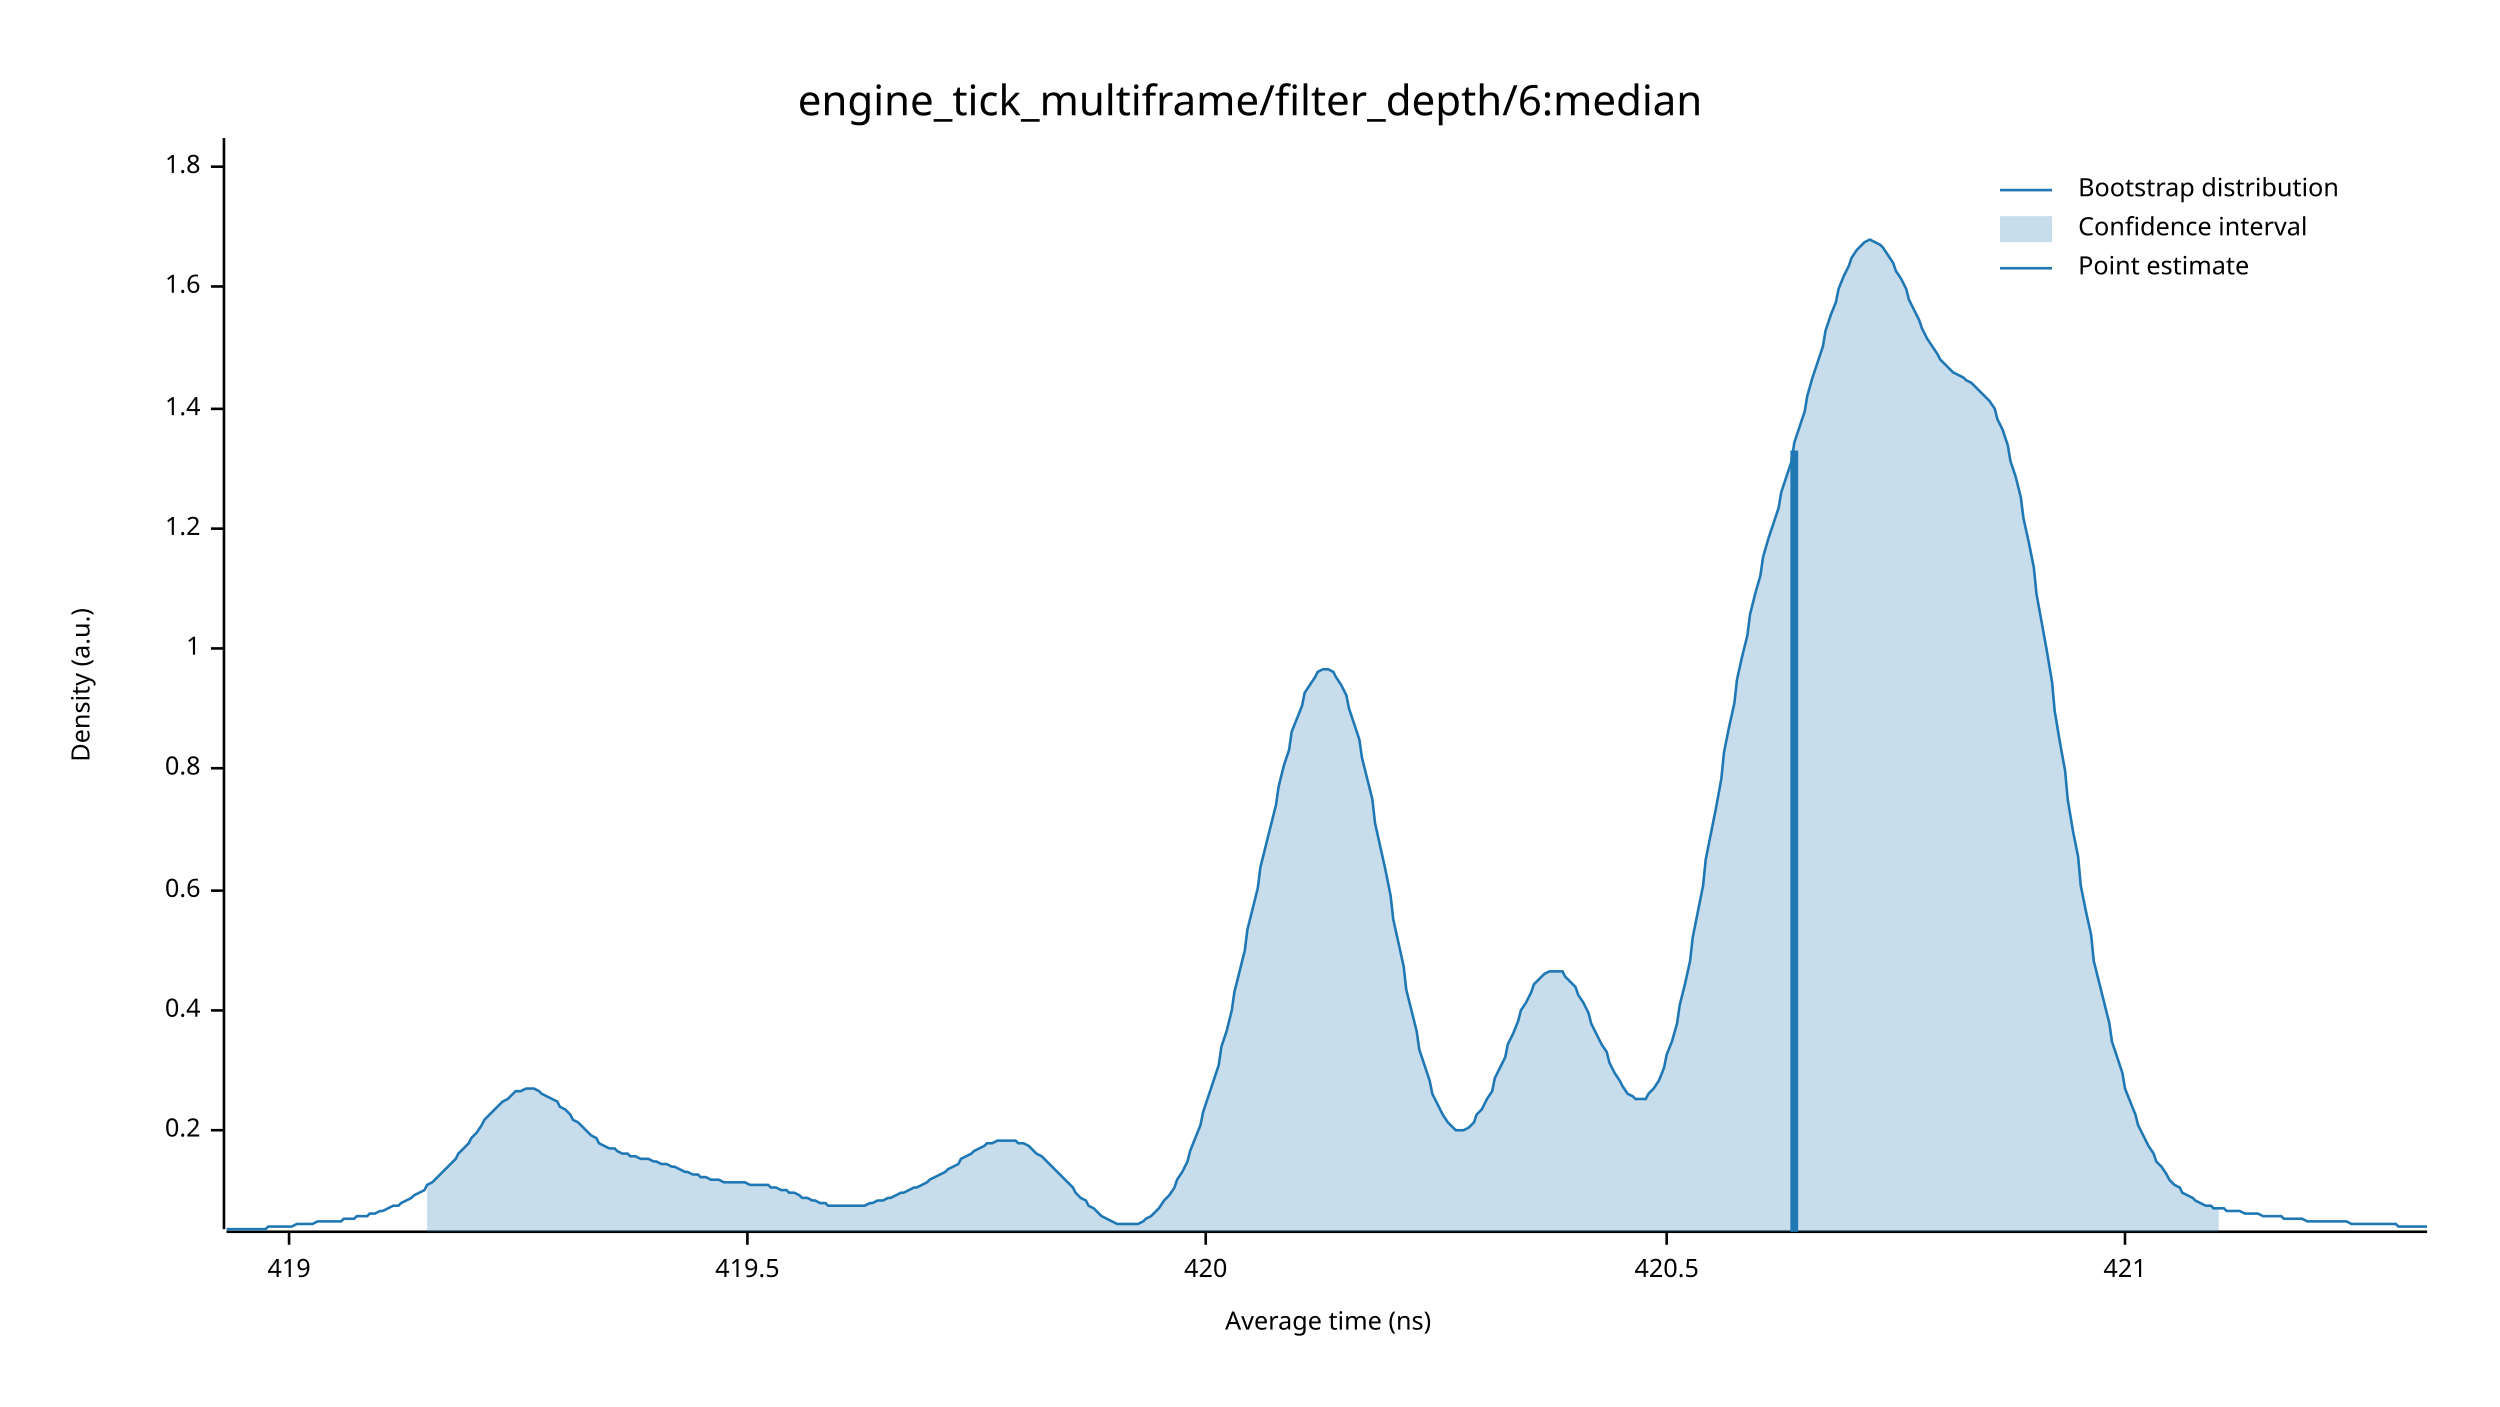
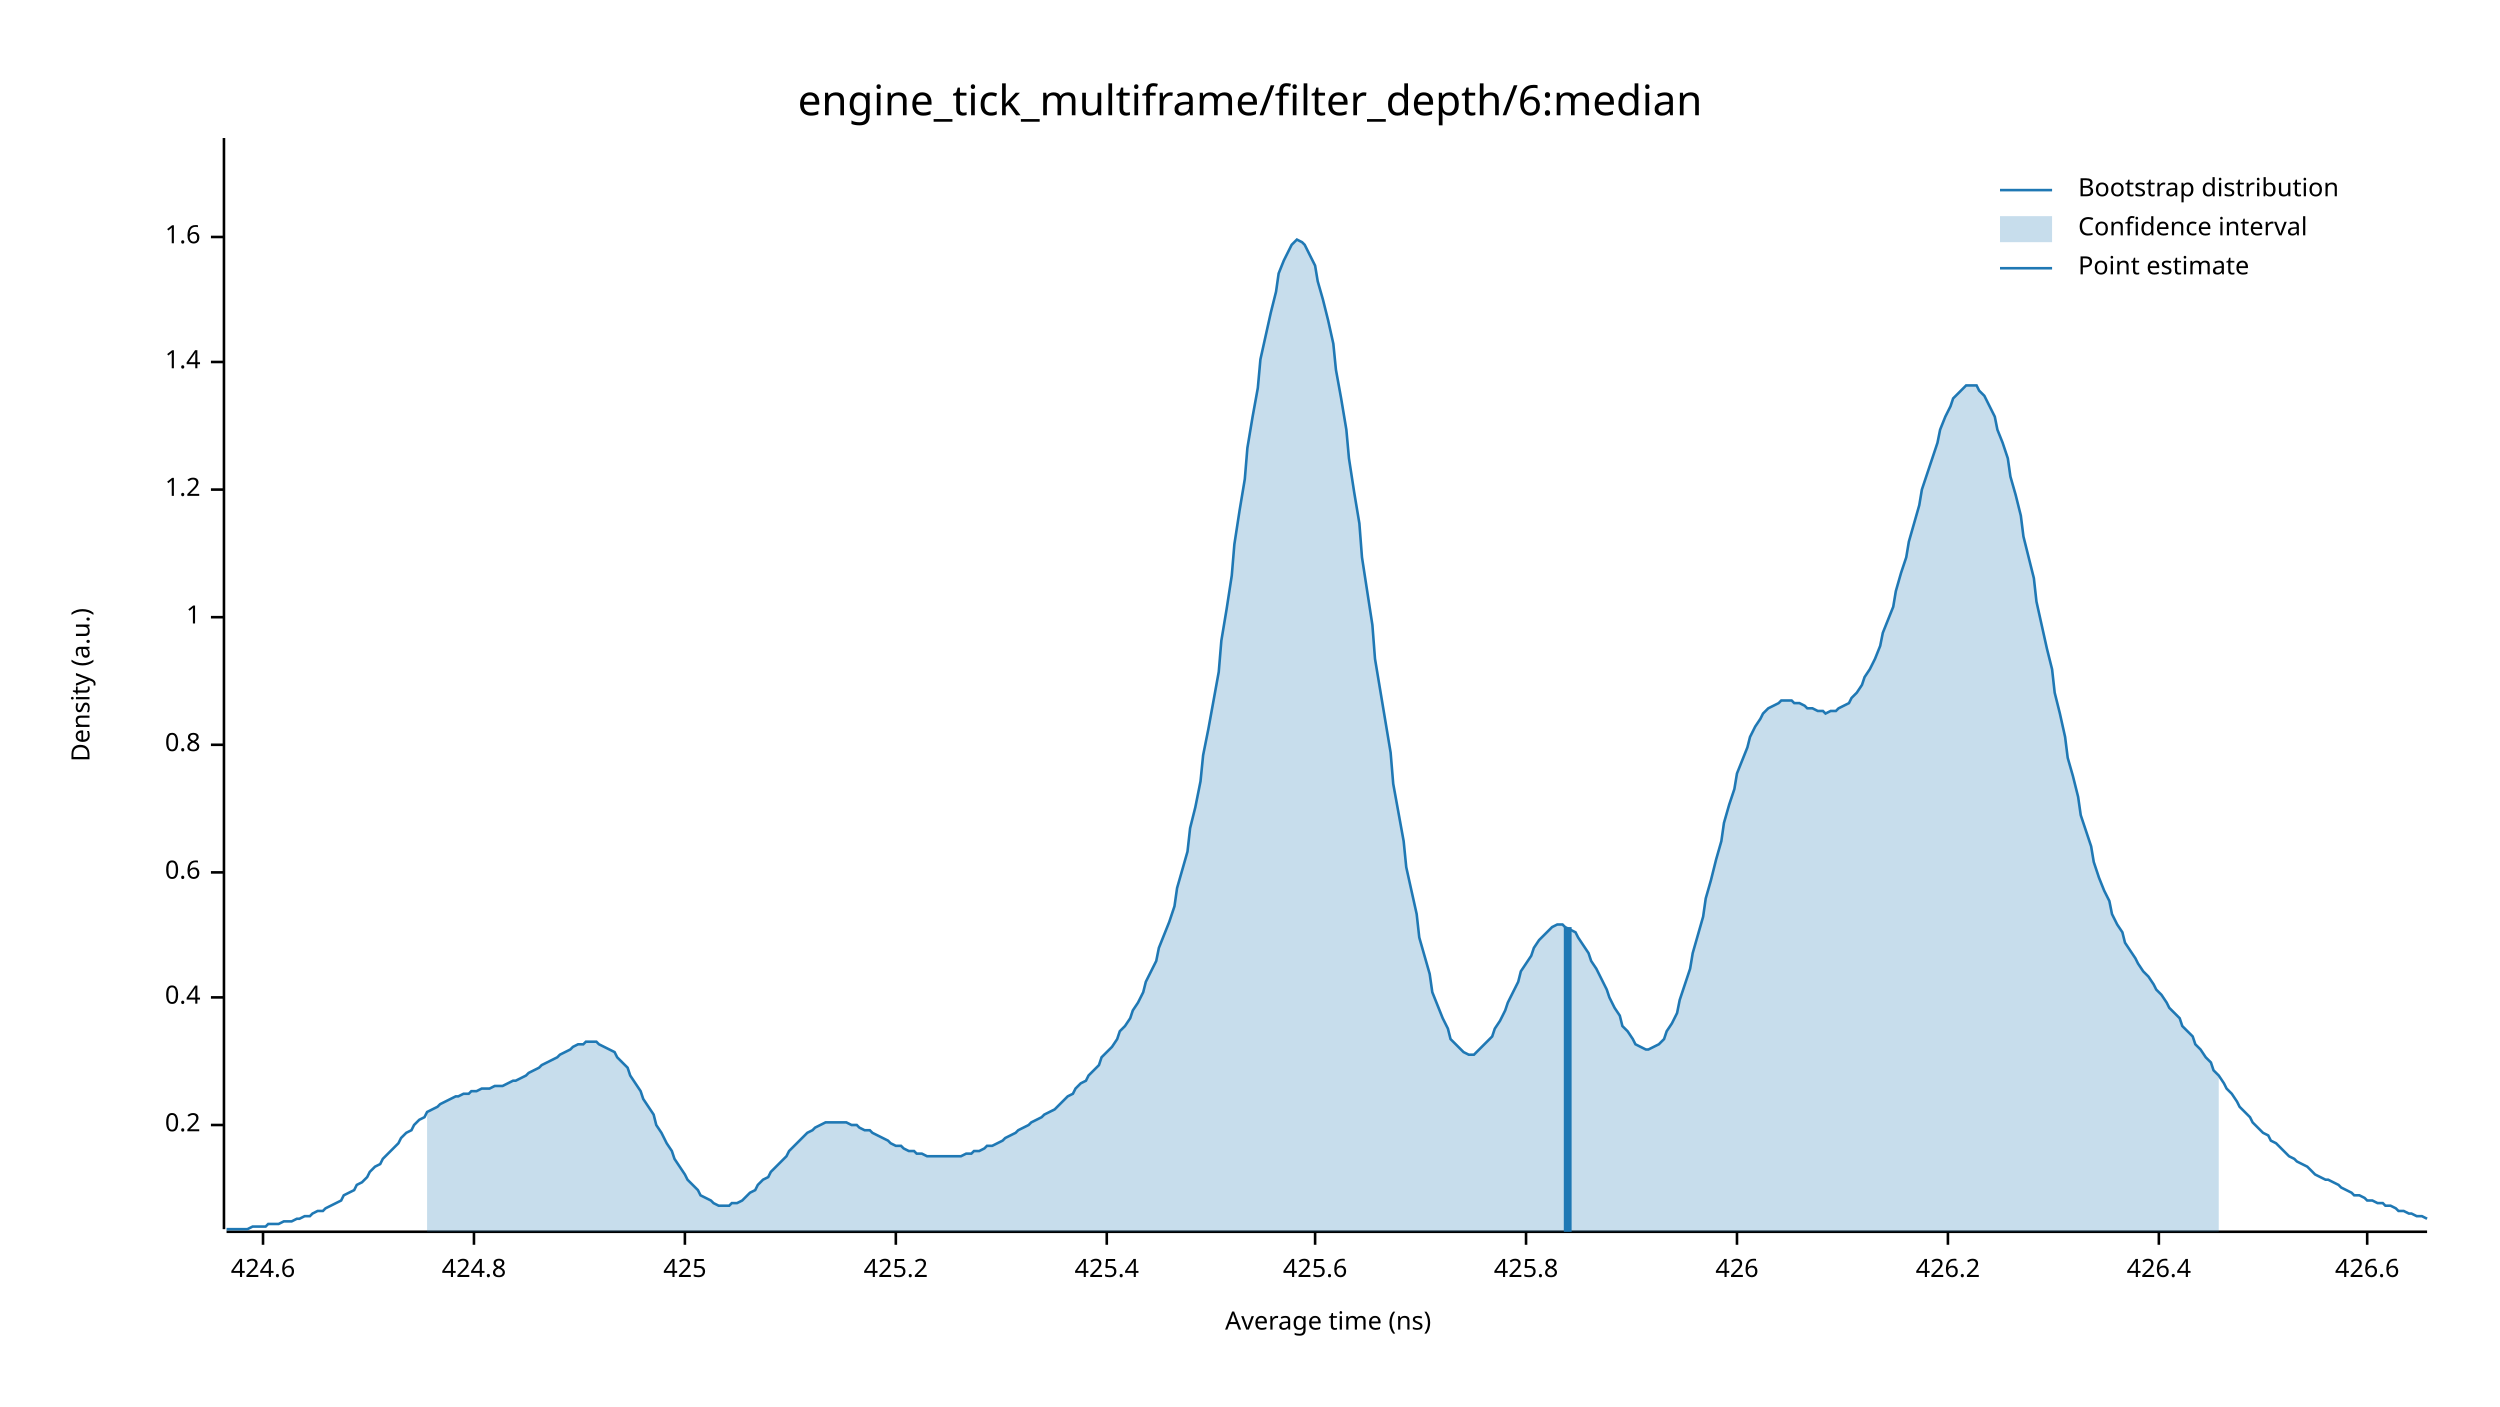
<svg xmlns="http://www.w3.org/2000/svg" width="960" height="540" viewBox="0 0 960 540">
  <text x="480" y="32" dy="0.76em" text-anchor="middle" font-family="sans-serif" font-size="16.129" opacity="1" fill="#000000">
engine_tick_multiframe/filter_depth/6:median
</text>
  <text x="27" y="263" dy="0.76em" text-anchor="middle" font-family="sans-serif" font-size="9.677" opacity="1" fill="#000000" transform="rotate(270, 27, 263)">
Density (a.u.)
</text>
  <text x="510" y="513" dy="-0.5ex" text-anchor="middle" font-family="sans-serif" font-size="9.677" opacity="1" fill="#000000">
Average time (ns)
</text>
  <polyline fill="none" opacity="1" stroke="#000000" stroke-width="1" points="86,53 86,472 " />
-   <text x="77" y="434" dy="0.5ex" text-anchor="end" font-family="sans-serif" font-size="9.677" opacity="1" fill="#000000">
+   <text x="77" y="432" dy="0.5ex" text-anchor="end" font-family="sans-serif" font-size="9.677" opacity="1" fill="#000000">
0.2
</text>
-   <polyline fill="none" opacity="1" stroke="#000000" stroke-width="1" points="81,434 86,434 " />
-   <text x="77" y="388" dy="0.5ex" text-anchor="end" font-family="sans-serif" font-size="9.677" opacity="1" fill="#000000">
+   <polyline fill="none" opacity="1" stroke="#000000" stroke-width="1" points="81,432 86,432 " />
+   <text x="77" y="383" dy="0.5ex" text-anchor="end" font-family="sans-serif" font-size="9.677" opacity="1" fill="#000000">
0.4
</text>
-   <polyline fill="none" opacity="1" stroke="#000000" stroke-width="1" points="81,388 86,388 " />
-   <text x="77" y="342" dy="0.5ex" text-anchor="end" font-family="sans-serif" font-size="9.677" opacity="1" fill="#000000">
+   <polyline fill="none" opacity="1" stroke="#000000" stroke-width="1" points="81,383 86,383 " />
+   <text x="77" y="335" dy="0.5ex" text-anchor="end" font-family="sans-serif" font-size="9.677" opacity="1" fill="#000000">
0.6
</text>
-   <polyline fill="none" opacity="1" stroke="#000000" stroke-width="1" points="81,342 86,342 " />
-   <text x="77" y="295" dy="0.5ex" text-anchor="end" font-family="sans-serif" font-size="9.677" opacity="1" fill="#000000">
+   <polyline fill="none" opacity="1" stroke="#000000" stroke-width="1" points="81,335 86,335 " />
+   <text x="77" y="286" dy="0.5ex" text-anchor="end" font-family="sans-serif" font-size="9.677" opacity="1" fill="#000000">
0.8
</text>
-   <polyline fill="none" opacity="1" stroke="#000000" stroke-width="1" points="81,295 86,295 " />
-   <text x="77" y="249" dy="0.5ex" text-anchor="end" font-family="sans-serif" font-size="9.677" opacity="1" fill="#000000">
+   <polyline fill="none" opacity="1" stroke="#000000" stroke-width="1" points="81,286 86,286 " />
+   <text x="77" y="237" dy="0.5ex" text-anchor="end" font-family="sans-serif" font-size="9.677" opacity="1" fill="#000000">
1
</text>
-   <polyline fill="none" opacity="1" stroke="#000000" stroke-width="1" points="81,249 86,249 " />
-   <text x="77" y="203" dy="0.5ex" text-anchor="end" font-family="sans-serif" font-size="9.677" opacity="1" fill="#000000">
+   <polyline fill="none" opacity="1" stroke="#000000" stroke-width="1" points="81,237 86,237 " />
+   <text x="77" y="188" dy="0.5ex" text-anchor="end" font-family="sans-serif" font-size="9.677" opacity="1" fill="#000000">
1.2
</text>
-   <polyline fill="none" opacity="1" stroke="#000000" stroke-width="1" points="81,203 86,203 " />
-   <text x="77" y="157" dy="0.5ex" text-anchor="end" font-family="sans-serif" font-size="9.677" opacity="1" fill="#000000">
+   <polyline fill="none" opacity="1" stroke="#000000" stroke-width="1" points="81,188 86,188 " />
+   <text x="77" y="139" dy="0.5ex" text-anchor="end" font-family="sans-serif" font-size="9.677" opacity="1" fill="#000000">
1.4
</text>
-   <polyline fill="none" opacity="1" stroke="#000000" stroke-width="1" points="81,157 86,157 " />
-   <text x="77" y="110" dy="0.5ex" text-anchor="end" font-family="sans-serif" font-size="9.677" opacity="1" fill="#000000">
+   <polyline fill="none" opacity="1" stroke="#000000" stroke-width="1" points="81,139 86,139 " />
+   <text x="77" y="91" dy="0.5ex" text-anchor="end" font-family="sans-serif" font-size="9.677" opacity="1" fill="#000000">
1.6
</text>
-   <polyline fill="none" opacity="1" stroke="#000000" stroke-width="1" points="81,110 86,110 " />
-   <text x="77" y="64" dy="0.5ex" text-anchor="end" font-family="sans-serif" font-size="9.677" opacity="1" fill="#000000">
- 1.8
+   <polyline fill="none" opacity="1" stroke="#000000" stroke-width="1" points="81,91 86,91 " />
+   <polyline fill="none" opacity="1" stroke="#000000" stroke-width="1" points="87,473 932,473 " />
+   <text x="101" y="483" dy="0.76em" text-anchor="middle" font-family="sans-serif" font-size="9.677" opacity="1" fill="#000000">
+ 424.6
</text>
-   <polyline fill="none" opacity="1" stroke="#000000" stroke-width="1" points="81,64 86,64 " />
-   <polyline fill="none" opacity="1" stroke="#000000" stroke-width="1" points="87,473 932,473 " />
-   <text x="111" y="483" dy="0.76em" text-anchor="middle" font-family="sans-serif" font-size="9.677" opacity="1" fill="#000000">
- 419
+   <polyline fill="none" opacity="1" stroke="#000000" stroke-width="1" points="101,473 101,478 " />
+   <text x="182" y="483" dy="0.76em" text-anchor="middle" font-family="sans-serif" font-size="9.677" opacity="1" fill="#000000">
+ 424.8
</text>
-   <polyline fill="none" opacity="1" stroke="#000000" stroke-width="1" points="111,473 111,478 " />
-   <text x="287" y="483" dy="0.76em" text-anchor="middle" font-family="sans-serif" font-size="9.677" opacity="1" fill="#000000">
- 419.5
+   <polyline fill="none" opacity="1" stroke="#000000" stroke-width="1" points="182,473 182,478 " />
+   <text x="263" y="483" dy="0.76em" text-anchor="middle" font-family="sans-serif" font-size="9.677" opacity="1" fill="#000000">
+ 425
</text>
-   <polyline fill="none" opacity="1" stroke="#000000" stroke-width="1" points="287,473 287,478 " />
-   <text x="463" y="483" dy="0.76em" text-anchor="middle" font-family="sans-serif" font-size="9.677" opacity="1" fill="#000000">
- 420
+   <polyline fill="none" opacity="1" stroke="#000000" stroke-width="1" points="263,473 263,478 " />
+   <text x="344" y="483" dy="0.76em" text-anchor="middle" font-family="sans-serif" font-size="9.677" opacity="1" fill="#000000">
+ 425.2
</text>
-   <polyline fill="none" opacity="1" stroke="#000000" stroke-width="1" points="463,473 463,478 " />
-   <text x="640" y="483" dy="0.76em" text-anchor="middle" font-family="sans-serif" font-size="9.677" opacity="1" fill="#000000">
- 420.5
+   <polyline fill="none" opacity="1" stroke="#000000" stroke-width="1" points="344,473 344,478 " />
+   <text x="425" y="483" dy="0.76em" text-anchor="middle" font-family="sans-serif" font-size="9.677" opacity="1" fill="#000000">
+ 425.4
</text>
-   <polyline fill="none" opacity="1" stroke="#000000" stroke-width="1" points="640,473 640,478 " />
-   <text x="816" y="483" dy="0.76em" text-anchor="middle" font-family="sans-serif" font-size="9.677" opacity="1" fill="#000000">
- 421
+   <polyline fill="none" opacity="1" stroke="#000000" stroke-width="1" points="425,473 425,478 " />
+   <text x="505" y="483" dy="0.76em" text-anchor="middle" font-family="sans-serif" font-size="9.677" opacity="1" fill="#000000">
+ 425.6
</text>
-   <polyline fill="none" opacity="1" stroke="#000000" stroke-width="1" points="816,473 816,478 " />
-   <polyline fill="none" opacity="1" stroke="#1F78B4" stroke-width="1" points="87,472 88,472 90,472 92,472 93,472 95,472 97,472 98,472 100,472 102,472 103,471 105,471 107,471 109,471 110,471 112,471 114,470 115,470 117,470 119,470 120,470 122,469 124,469 125,469 127,469 129,469 131,469 132,468 134,468 136,468 137,467 139,467 141,467 142,466 144,466 146,465 147,465 149,464 151,463 153,463 154,462 156,461 158,460 159,459 161,458 163,457 164,455 166,454 168,452 169,451 171,449 173,447 175,445 176,443 178,441 180,439 181,437 183,435 185,432 186,430 188,428 190,426 191,425 193,423 195,422 197,420 198,419 200,419 202,418 203,418 205,418 207,419 208,420 210,421 212,422 214,423 215,425 217,426 219,428 220,430 222,431 224,433 225,434 227,436 229,437 230,439 232,440 234,441 236,441 237,442 239,443 241,443 242,444 244,444 246,445 247,445 249,445 251,446 252,446 254,447 256,447 258,448 259,448 261,449 263,450 264,450 266,451 268,451 269,452 271,452 273,453 274,453 276,453 278,454 280,454 281,454 283,454 285,454 286,454 288,455 290,455 291,455 293,455 295,455 296,456 298,456 300,457 302,457 303,458 305,458 307,459 308,460 310,460 312,461 313,461 315,462 317,462 318,463 320,463 322,463 324,463 325,463 327,463 329,463 330,463 332,463 334,462 335,462 337,461 339,461 341,460 342,460 344,459 346,458 347,458 349,457 351,456 352,456 354,455 356,454 357,453 359,452 361,451 363,450 364,449 366,448 368,447 369,445 371,444 373,443 374,442 376,441 378,440 379,439 381,439 383,438 385,438 386,438 388,438 390,438 391,439 393,439 395,440 396,441 398,443 400,444 401,445 403,447 405,449 407,451 408,452 410,454 412,456 413,458 415,460 417,461 418,463 420,464 422,466 423,467 425,468 427,469 429,470 430,470 432,470 434,470 435,470 437,470 439,469 440,468 442,467 444,465 445,464 447,461 449,459 451,456 452,453 454,450 456,446 457,442 459,437 461,432 462,427 464,421 466,415 468,409 469,402 471,396 473,388 474,381 476,373 478,365 479,357 481,349 483,341 484,333 486,325 488,317 490,309 491,302 493,294 495,288 496,281 498,276 500,271 501,266 503,263 505,260 506,258 508,257 510,257 512,258 513,260 515,263 517,267 518,272 520,278 522,284 523,291 525,299 527,307 528,316 530,325 532,334 534,344 535,353 537,362 539,371 540,380 542,388 544,396 545,403 547,409 549,415 550,420 552,424 554,428 556,431 557,432 559,434 561,434 562,434 564,433 566,431 567,428 569,426 571,422 573,419 574,414 576,410 578,406 579,401 581,397 583,392 584,388 586,385 588,381 589,378 591,376 593,374 595,373 596,373 598,373 600,373 601,375 603,377 605,379 606,382 608,385 610,389 611,393 613,397 615,401 617,404 618,408 620,412 622,415 623,417 625,420 627,421 628,422 630,422 632,422 633,420 635,418 637,415 639,410 640,405 642,400 644,393 645,386 647,378 649,369 650,360 652,350 654,340 655,330 657,320 659,310 661,299 662,289 664,279 666,270 667,261 669,252 671,244 672,236 674,228 676,221 677,214 679,207 681,201 683,195 684,189 686,183 688,177 689,170 691,164 693,158 694,152 696,145 698,139 700,133 701,127 703,121 705,116 706,111 708,106 710,102 711,99 713,96 715,94 716,93 718,92 720,93 722,94 723,95 725,98 727,101 728,104 730,107 732,111 733,115 735,119 737,123 738,126 740,130 742,133 744,136 745,138 747,140 749,142 750,143 752,144 754,145 755,146 757,147 759,149 760,150 762,152 764,154 766,157 767,161 769,165 771,171 772,177 774,183 776,191 777,199 779,208 781,218 782,228 784,239 786,250 788,262 789,273 791,285 793,296 794,307 796,319 798,329 799,340 801,350 803,359 804,369 806,377 808,385 810,393 811,400 813,406 815,412 816,418 818,423 820,428 821,432 823,436 825,440 827,443 828,446 830,448 832,451 833,453 835,455 837,456 838,458 840,459 842,460 843,461 845,462 847,463 849,463 850,464 852,464 854,464 855,465 857,465 859,465 860,465 862,466 864,466 865,466 867,466 869,467 871,467 872,467 874,467 876,467 877,468 879,468 881,468 882,468 884,468 886,469 887,469 889,469 891,469 893,469 894,469 896,469 898,469 899,469 901,469 903,470 904,470 906,470 908,470 909,470 911,470 913,470 915,470 916,470 918,470 920,470 921,471 923,471 925,471 926,471 928,471 930,471 932,471 " />
-   <polygon opacity="0.25" fill="#1F78B4" points="164,455 166,454 168,452 169,451 171,449 173,447 175,445 176,443 178,441 180,439 181,437 183,435 185,432 186,430 188,428 190,426 191,425 193,423 195,422 197,420 198,419 200,419 202,418 203,418 205,418 207,419 208,420 210,421 212,422 214,423 215,425 217,426 219,428 220,430 222,431 224,433 225,434 227,436 229,437 230,439 232,440 234,441 236,441 237,442 239,443 241,443 242,444 244,444 246,445 247,445 249,445 251,446 252,446 254,447 256,447 258,448 259,448 261,449 263,450 264,450 266,451 268,451 269,452 271,452 273,453 274,453 276,453 278,454 280,454 281,454 283,454 285,454 286,454 288,455 290,455 291,455 293,455 295,455 296,456 298,456 300,457 302,457 303,458 305,458 307,459 308,460 310,460 312,461 313,461 315,462 317,462 318,463 320,463 322,463 324,463 325,463 327,463 329,463 330,463 332,463 334,462 335,462 337,461 339,461 341,460 342,460 344,459 346,458 347,458 349,457 351,456 352,456 354,455 356,454 357,453 359,452 361,451 363,450 364,449 366,448 368,447 369,445 371,444 373,443 374,442 376,441 378,440 379,439 381,439 383,438 385,438 386,438 388,438 390,438 391,439 393,439 395,440 396,441 398,443 400,444 401,445 403,447 405,449 407,451 408,452 410,454 412,456 413,458 415,460 417,461 418,463 420,464 422,466 423,467 425,468 427,469 429,470 430,470 432,470 434,470 435,470 437,470 439,469 440,468 442,467 444,465 445,464 447,461 449,459 451,456 452,453 454,450 456,446 457,442 459,437 461,432 462,427 464,421 466,415 468,409 469,402 471,396 473,388 474,381 476,373 478,365 479,357 481,349 483,341 484,333 486,325 488,317 490,309 491,302 493,294 495,288 496,281 498,276 500,271 501,266 503,263 505,260 506,258 508,257 510,257 512,258 513,260 515,263 517,267 518,272 520,278 522,284 523,291 525,299 527,307 528,316 530,325 532,334 534,344 535,353 537,362 539,371 540,380 542,388 544,396 545,403 547,409 549,415 550,420 552,424 554,428 556,431 557,432 559,434 561,434 562,434 564,433 566,431 567,428 569,426 571,422 573,419 574,414 576,410 578,406 579,401 581,397 583,392 584,388 586,385 588,381 589,378 591,376 593,374 595,373 596,373 598,373 600,373 601,375 603,377 605,379 606,382 608,385 610,389 611,393 613,397 615,401 617,404 618,408 620,412 622,415 623,417 625,420 627,421 628,422 630,422 632,422 633,420 635,418 637,415 639,410 640,405 642,400 644,393 645,386 647,378 649,369 650,360 652,350 654,340 655,330 657,320 659,310 661,299 662,289 664,279 666,270 667,261 669,252 671,244 672,236 674,228 676,221 677,214 679,207 681,201 683,195 684,189 686,183 688,177 689,170 691,164 693,158 694,152 696,145 698,139 700,133 701,127 703,121 705,116 706,111 708,106 710,102 711,99 713,96 715,94 716,93 718,92 720,93 722,94 723,95 725,98 727,101 728,104 730,107 732,111 733,115 735,119 737,123 738,126 740,130 742,133 744,136 745,138 747,140 749,142 750,143 752,144 754,145 755,146 757,147 759,149 760,150 762,152 764,154 766,157 767,161 769,165 771,171 772,177 774,183 776,191 777,199 779,208 781,218 782,228 784,239 786,250 788,262 789,273 791,285 793,296 794,307 796,319 798,329 799,340 801,350 803,359 804,369 806,377 808,385 810,393 811,400 813,406 815,412 816,418 818,423 820,428 821,432 823,436 825,440 827,443 828,446 830,448 832,451 833,453 835,455 837,456 838,458 840,459 842,460 843,461 845,462 847,463 849,463 850,464 852,464 852,473 164,473 " />
-   <polyline fill="none" opacity="1" stroke="#1F78B4" stroke-width="3" points="689,473 689,173 " />
+   <polyline fill="none" opacity="1" stroke="#000000" stroke-width="1" points="505,473 505,478 " />
+   <text x="586" y="483" dy="0.76em" text-anchor="middle" font-family="sans-serif" font-size="9.677" opacity="1" fill="#000000">
+ 425.8
+ </text>
+   <polyline fill="none" opacity="1" stroke="#000000" stroke-width="1" points="586,473 586,478 " />
+   <text x="667" y="483" dy="0.76em" text-anchor="middle" font-family="sans-serif" font-size="9.677" opacity="1" fill="#000000">
+ 426
+ </text>
+   <polyline fill="none" opacity="1" stroke="#000000" stroke-width="1" points="667,473 667,478 " />
+   <text x="748" y="483" dy="0.76em" text-anchor="middle" font-family="sans-serif" font-size="9.677" opacity="1" fill="#000000">
+ 426.2
+ </text>
+   <polyline fill="none" opacity="1" stroke="#000000" stroke-width="1" points="748,473 748,478 " />
+   <text x="829" y="483" dy="0.76em" text-anchor="middle" font-family="sans-serif" font-size="9.677" opacity="1" fill="#000000">
+ 426.4
+ </text>
+   <polyline fill="none" opacity="1" stroke="#000000" stroke-width="1" points="829,473 829,478 " />
+   <text x="909" y="483" dy="0.76em" text-anchor="middle" font-family="sans-serif" font-size="9.677" opacity="1" fill="#000000">
+ 426.6
+ </text>
+   <polyline fill="none" opacity="1" stroke="#000000" stroke-width="1" points="909,473 909,478 " />
+   <polyline fill="none" opacity="1" stroke="#1F78B4" stroke-width="1" points="87,472 88,472 90,472 92,472 93,472 95,472 97,471 98,471 100,471 102,471 103,470 105,470 107,470 109,469 110,469 112,469 114,468 115,468 117,467 119,467 120,466 122,465 124,465 125,464 127,463 129,462 131,461 132,459 134,458 136,457 137,455 139,454 141,452 142,450 144,448 146,447 147,445 149,443 151,441 153,439 154,437 156,435 158,434 159,432 161,430 163,429 164,427 166,426 168,425 169,424 171,423 173,422 175,421 176,421 178,420 180,420 181,419 183,419 185,418 186,418 188,418 190,417 191,417 193,417 195,416 197,415 198,415 200,414 202,413 203,412 205,411 207,410 208,409 210,408 212,407 214,406 215,405 217,404 219,403 220,402 222,401 224,401 225,400 227,400 229,400 230,401 232,402 234,403 236,404 237,406 239,408 241,410 242,413 244,416 246,419 247,422 249,425 251,428 252,432 254,435 256,439 258,442 259,445 261,448 263,451 264,453 266,455 268,457 269,459 271,460 273,461 274,462 276,463 278,463 280,463 281,462 283,462 285,461 286,460 288,458 290,457 291,455 293,453 295,452 296,450 298,448 300,446 302,444 303,442 305,440 307,438 308,437 310,435 312,434 313,433 315,432 317,431 318,431 320,431 322,431 324,431 325,431 327,432 329,432 330,433 332,434 334,434 335,435 337,436 339,437 341,438 342,439 344,440 346,440 347,441 349,442 351,442 352,443 354,443 356,444 357,444 359,444 361,444 363,444 364,444 366,444 368,444 369,444 371,443 373,443 374,442 376,442 378,441 379,440 381,440 383,439 385,438 386,437 388,436 390,435 391,434 393,433 395,432 396,431 398,430 400,429 401,428 403,427 405,426 407,424 408,423 410,421 412,420 413,418 415,416 417,415 418,413 420,411 422,409 423,406 425,404 427,402 429,399 430,396 432,394 434,391 435,388 437,385 439,381 440,377 442,373 444,369 445,364 447,359 449,354 451,348 452,341 454,334 456,327 457,318 459,310 461,300 462,290 464,280 466,269 468,258 469,246 471,234 473,221 474,209 476,196 478,184 479,172 481,160 483,149 484,138 486,129 488,120 490,112 491,105 493,100 495,96 496,94 498,92 500,93 501,94 503,98 505,102 506,108 508,115 510,123 512,132 513,142 515,153 517,165 518,176 520,189 522,201 523,214 525,227 527,240 528,253 530,265 532,277 534,289 535,301 537,312 539,323 540,333 542,342 544,351 545,360 547,367 549,374 550,381 552,386 554,391 556,395 557,399 559,401 561,403 562,404 564,405 566,405 567,404 569,402 571,400 573,398 574,395 576,392 578,388 579,385 581,381 583,377 584,373 586,370 588,367 589,364 591,361 593,359 595,357 596,356 598,355 600,355 601,356 603,357 605,358 606,360 608,363 610,366 611,369 613,372 615,376 617,380 618,383 620,387 622,390 623,394 625,396 627,399 628,401 630,402 632,403 633,403 635,402 637,401 639,399 640,396 642,393 644,389 645,384 647,378 649,372 650,366 652,359 654,352 655,345 657,338 659,330 661,323 662,316 664,309 666,303 667,297 669,292 671,287 672,283 674,279 676,276 677,274 679,272 681,271 683,270 684,269 686,269 688,269 689,270 691,270 693,271 694,272 696,272 698,273 700,273 701,274 703,273 705,273 706,272 708,271 710,270 711,268 713,266 715,263 716,260 718,257 720,253 722,248 723,243 725,238 727,233 728,227 730,220 732,214 733,208 735,201 737,194 738,188 740,182 742,176 744,170 745,165 747,160 749,156 750,153 752,151 754,149 755,148 757,148 759,148 760,150 762,152 764,156 766,160 767,165 769,170 771,176 772,183 774,190 776,198 777,206 779,214 781,222 782,231 784,240 786,249 788,257 789,266 791,274 793,283 794,291 796,298 798,306 799,313 801,319 803,325 804,331 806,337 808,342 810,346 811,351 813,355 815,358 816,362 818,365 820,368 821,370 823,373 825,375 827,378 828,380 830,382 832,385 833,387 835,389 837,391 838,394 840,396 842,398 843,401 845,403 847,406 849,408 850,411 852,413 854,416 855,418 857,420 859,423 860,425 862,427 864,429 865,431 867,433 869,435 871,436 872,438 874,439 876,441 877,442 879,444 881,445 882,446 884,447 886,448 887,449 889,451 891,452 893,453 894,453 896,454 898,455 899,456 901,457 903,458 904,459 906,459 908,460 909,461 911,461 913,462 915,462 916,463 918,463 920,464 921,465 923,465 925,466 926,466 928,467 930,467 932,468 " />
+   <polygon opacity="0.25" fill="#1F78B4" points="164,427 166,426 168,425 169,424 171,423 173,422 175,421 176,421 178,420 180,420 181,419 183,419 185,418 186,418 188,418 190,417 191,417 193,417 195,416 197,415 198,415 200,414 202,413 203,412 205,411 207,410 208,409 210,408 212,407 214,406 215,405 217,404 219,403 220,402 222,401 224,401 225,400 227,400 229,400 230,401 232,402 234,403 236,404 237,406 239,408 241,410 242,413 244,416 246,419 247,422 249,425 251,428 252,432 254,435 256,439 258,442 259,445 261,448 263,451 264,453 266,455 268,457 269,459 271,460 273,461 274,462 276,463 278,463 280,463 281,462 283,462 285,461 286,460 288,458 290,457 291,455 293,453 295,452 296,450 298,448 300,446 302,444 303,442 305,440 307,438 308,437 310,435 312,434 313,433 315,432 317,431 318,431 320,431 322,431 324,431 325,431 327,432 329,432 330,433 332,434 334,434 335,435 337,436 339,437 341,438 342,439 344,440 346,440 347,441 349,442 351,442 352,443 354,443 356,444 357,444 359,444 361,444 363,444 364,444 366,444 368,444 369,444 371,443 373,443 374,442 376,442 378,441 379,440 381,440 383,439 385,438 386,437 388,436 390,435 391,434 393,433 395,432 396,431 398,430 400,429 401,428 403,427 405,426 407,424 408,423 410,421 412,420 413,418 415,416 417,415 418,413 420,411 422,409 423,406 425,404 427,402 429,399 430,396 432,394 434,391 435,388 437,385 439,381 440,377 442,373 444,369 445,364 447,359 449,354 451,348 452,341 454,334 456,327 457,318 459,310 461,300 462,290 464,280 466,269 468,258 469,246 471,234 473,221 474,209 476,196 478,184 479,172 481,160 483,149 484,138 486,129 488,120 490,112 491,105 493,100 495,96 496,94 498,92 500,93 501,94 503,98 505,102 506,108 508,115 510,123 512,132 513,142 515,153 517,165 518,176 520,189 522,201 523,214 525,227 527,240 528,253 530,265 532,277 534,289 535,301 537,312 539,323 540,333 542,342 544,351 545,360 547,367 549,374 550,381 552,386 554,391 556,395 557,399 559,401 561,403 562,404 564,405 566,405 567,404 569,402 571,400 573,398 574,395 576,392 578,388 579,385 581,381 583,377 584,373 586,370 588,367 589,364 591,361 593,359 595,357 596,356 598,355 600,355 601,356 603,357 605,358 606,360 608,363 610,366 611,369 613,372 615,376 617,380 618,383 620,387 622,390 623,394 625,396 627,399 628,401 630,402 632,403 633,403 635,402 637,401 639,399 640,396 642,393 644,389 645,384 647,378 649,372 650,366 652,359 654,352 655,345 657,338 659,330 661,323 662,316 664,309 666,303 667,297 669,292 671,287 672,283 674,279 676,276 677,274 679,272 681,271 683,270 684,269 686,269 688,269 689,270 691,270 693,271 694,272 696,272 698,273 700,273 701,274 703,273 705,273 706,272 708,271 710,270 711,268 713,266 715,263 716,260 718,257 720,253 722,248 723,243 725,238 727,233 728,227 730,220 732,214 733,208 735,201 737,194 738,188 740,182 742,176 744,170 745,165 747,160 749,156 750,153 752,151 754,149 755,148 757,148 759,148 760,150 762,152 764,156 766,160 767,165 769,170 771,176 772,183 774,190 776,198 777,206 779,214 781,222 782,231 784,240 786,249 788,257 789,266 791,274 793,283 794,291 796,298 798,306 799,313 801,319 803,325 804,331 806,337 808,342 810,346 811,351 813,355 815,358 816,362 818,365 820,368 821,370 823,373 825,375 827,378 828,380 830,382 832,385 833,387 835,389 837,391 838,394 840,396 842,398 843,401 845,403 847,406 849,408 850,411 852,413 852,473 164,473 " />
+   <polyline fill="none" opacity="1" stroke="#1F78B4" stroke-width="3" points="602,473 602,356 " />
  <text x="798" y="68" dy="0.76em" text-anchor="start" font-family="sans-serif" font-size="9.677" opacity="1" fill="#000000">
Bootstrap distribution
</text>
  <text x="798" y="83" dy="0.76em" text-anchor="start" font-family="sans-serif" font-size="9.677" opacity="1" fill="#000000">
Confidence interval
</text>
  <text x="798" y="98" dy="0.76em" text-anchor="start" font-family="sans-serif" font-size="9.677" opacity="1" fill="#000000">
Point estimate
</text>
  <polyline fill="none" opacity="1" stroke="#1F78B4" stroke-width="1" points="768,73 788,73 " />
  <rect x="768" y="83" width="20" height="10" opacity="0.25" fill="#1F78B4" stroke="none" />
  <polyline fill="none" opacity="1" stroke="#1F78B4" stroke-width="1" points="768,103 788,103 " />
</svg>
